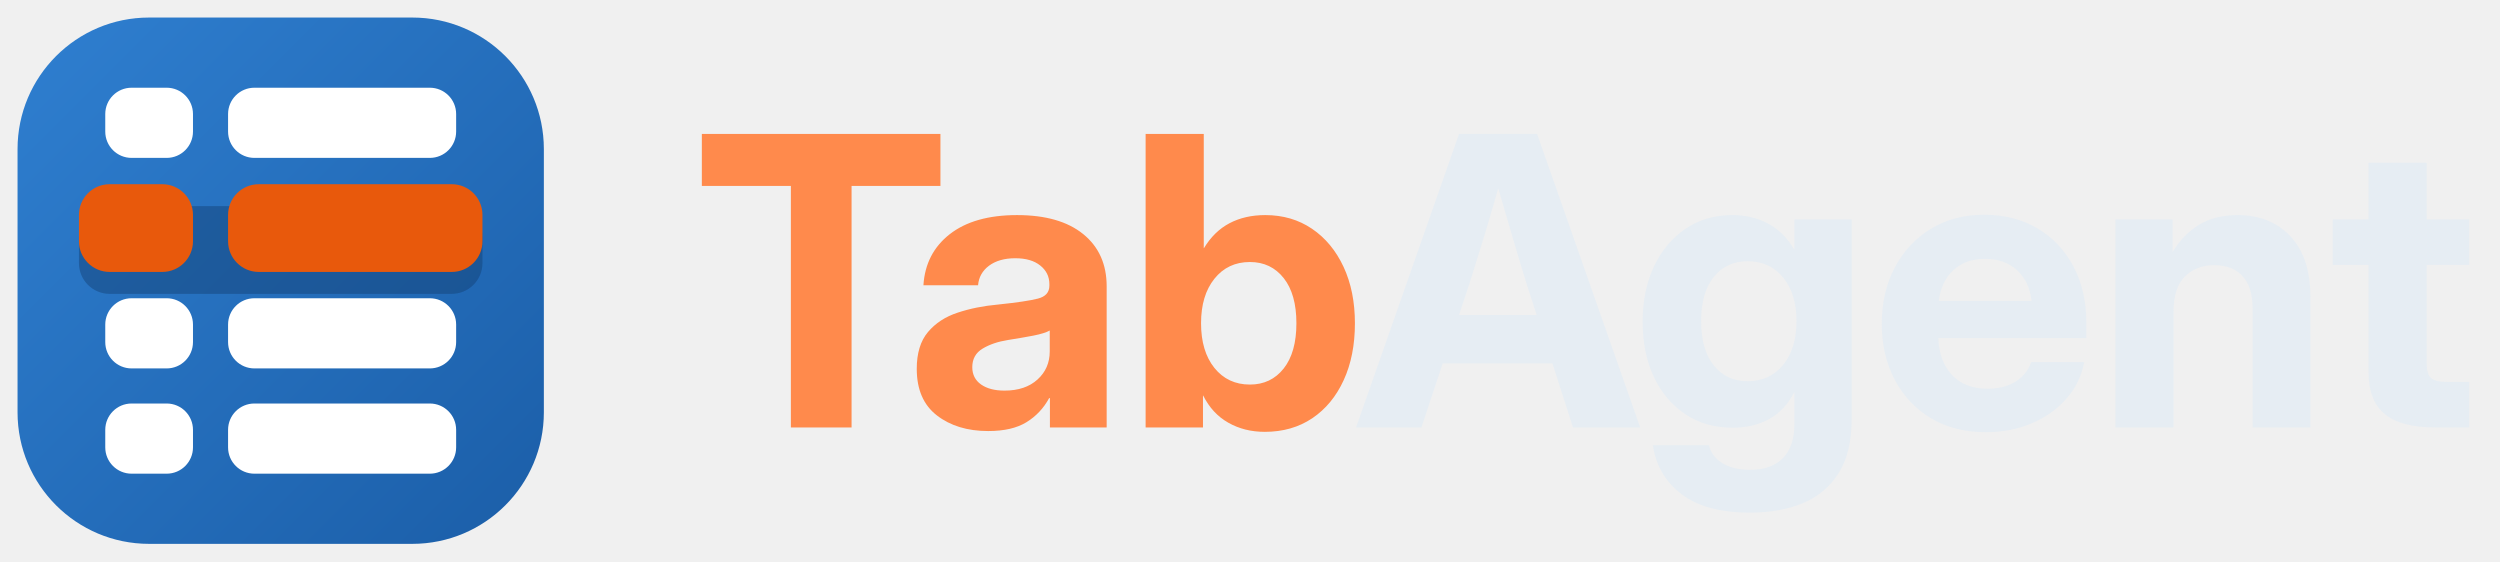
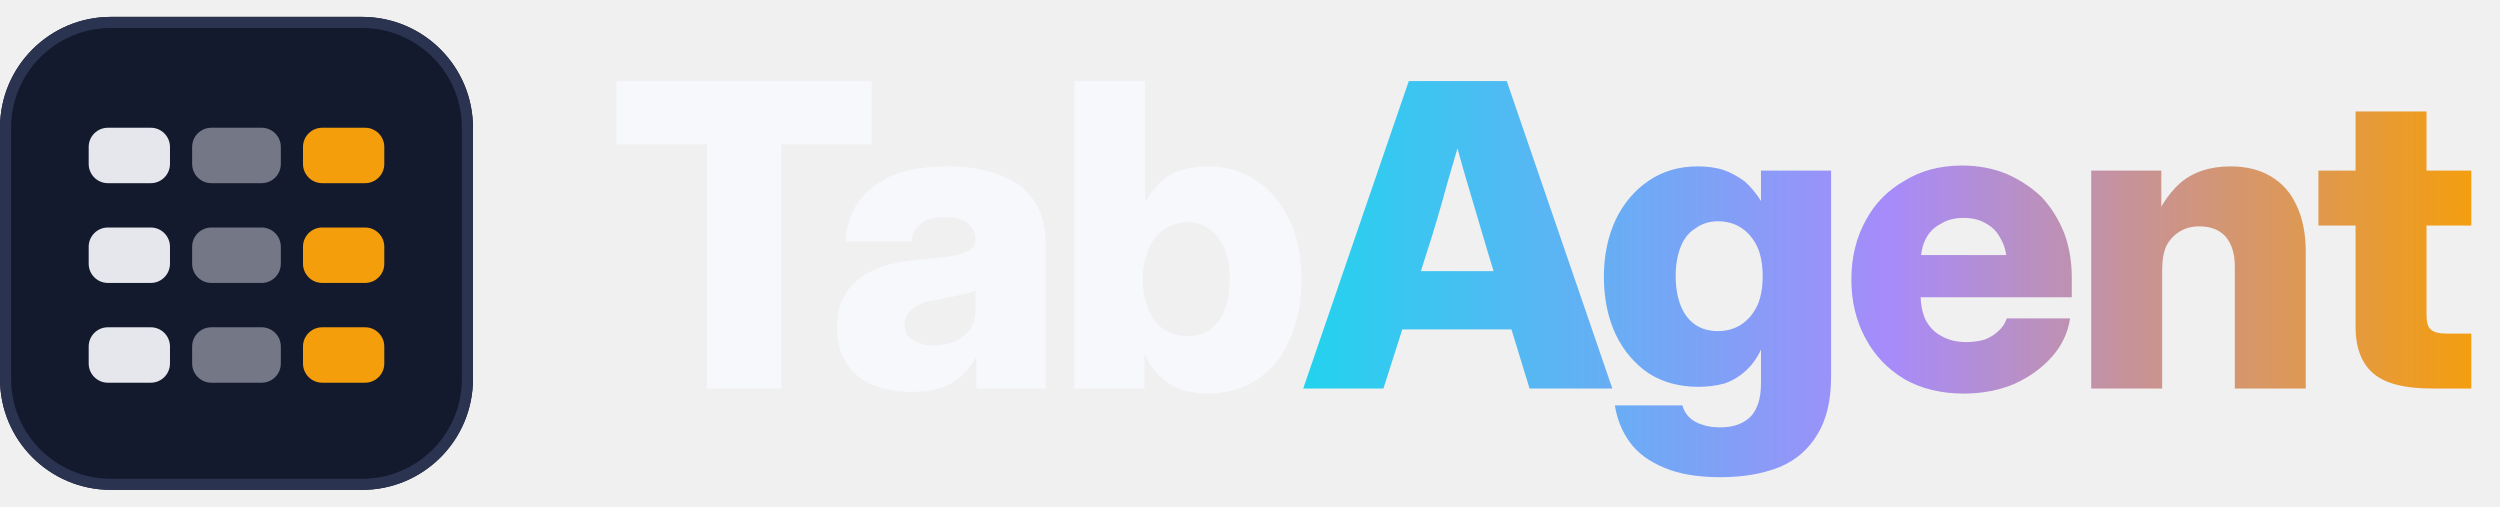
- <svg xmlns="http://www.w3.org/2000/svg" viewBox="0 0 285 64" width="285" height="64" role="img" aria-label="TabAgent">
+ <svg xmlns="http://www.w3.org/2000/svg" viewBox="0 0 296 60" width="296" height="60" role="img" aria-label="TabAgent">
  <defs>
-     <linearGradient id="wg" x1="0" y1="0" x2="1" y2="1">
-       <stop offset="0" stop-color="#2F7FD0" />
-       <stop offset="1" stop-color="#1B5EA8" />
+     <linearGradient id="wm-g" gradientUnits="userSpaceOnUse" x1="154.163" y1="0" x2="293.67" y2="0">
+       <stop offset="0" stop-color="#22D3EE" />
+       <stop offset="0.5" stop-color="#A78BFA" />
+       <stop offset="1" stop-color="#F59E0B" />
    </linearGradient>
  </defs>
-   <rect x="2" y="2" width="60" height="60" rx="15" fill="url(#wg)" />
-   <rect x="12" y="10" width="10" height="8" rx="3" fill="#FFFFFF" />
-   <rect x="26" y="10" width="26" height="8" rx="3" fill="#FFFFFF" />
-   <rect x="9" y="23.5" width="46" height="10" rx="3.5" fill="#123F73" fill-opacity="0.45" />
-   <rect x="9" y="21" width="13" height="10" rx="3.5" fill="#E8590C" />
-   <rect x="26" y="21" width="29" height="10" rx="3.5" fill="#E8590C" />
-   <rect x="12" y="34" width="10" height="8" rx="3" fill="#FFFFFF" />
-   <rect x="26" y="34" width="26" height="8" rx="3" fill="#FFFFFF" />
-   <rect x="12" y="46" width="10" height="8" rx="3" fill="#FFFFFF" />
-   <rect x="26" y="46" width="26" height="8" rx="3" fill="#FFFFFF" />
-   <path fill="#FF8A4C" d="M80.01 21.2V15.27H107.21V21.2H97.08V48.73H90.16V21.2ZM112.66 49.14Q109.11 49.14 106.81 47.36Q104.51 45.59 104.51 42.04Q104.51 39.37 105.79 37.85Q107.07 36.33 109.18 35.64Q111.29 34.94 113.76 34.72Q117.02 34.38 118.32 34.04Q119.63 33.71 119.63 32.56V32.4Q119.63 31.1 118.59 30.27Q117.56 29.44 115.74 29.44Q113.9 29.44 112.75 30.29Q111.61 31.15 111.5 32.52H105.27Q105.5 28.86 108.28 26.69Q111.07 24.52 115.94 24.52Q120.82 24.52 123.49 26.69Q126.16 28.86 126.16 32.65V48.73H119.69V45.39H119.6Q118.66 47.12 117.02 48.13Q115.38 49.14 112.66 49.14ZM114.51 44.53Q116.89 44.53 118.28 43.26Q119.67 42 119.67 40.06V37.68Q119.11 38 117.81 38.26Q116.5 38.51 114.91 38.76Q113.2 39.03 112.02 39.74Q110.84 40.45 110.84 41.86Q110.84 43.12 111.84 43.83Q112.84 44.53 114.51 44.53ZM144.19 49.23Q141.86 49.23 140.03 48.19Q138.2 47.16 137.16 45.09H137.14V48.73H130.6V15.27H137.23V28.29H137.25Q138.4 26.38 140.16 25.45Q141.92 24.52 144.24 24.52Q147.27 24.52 149.57 26.08Q151.87 27.64 153.17 30.43Q154.46 33.21 154.46 36.85Q154.46 40.56 153.18 43.34Q151.9 46.13 149.6 47.68Q147.29 49.23 144.19 49.23ZM142.49 43.84Q144.89 43.84 146.34 42.01Q147.79 40.18 147.79 36.85Q147.79 33.53 146.34 31.7Q144.89 29.87 142.49 29.87Q139.97 29.87 138.44 31.78Q136.92 33.68 136.92 36.85Q136.92 40.04 138.44 41.94Q139.97 43.84 142.49 43.84Z" />
-   <path fill="#E6EDF3" d="M154.59 48.73 166.33 15.27H175.23L186.98 48.73H179.32L176.98 41.43H164.47L162.04 48.73ZM166.33 35.91H175.18L174.06 32.45Q173.27 29.89 172.49 27.24Q171.7 24.59 170.8 21.47Q169.91 24.59 169.1 27.24Q168.29 29.89 167.48 32.45ZM199.5 58.44Q194.45 58.44 191.69 56.33Q188.92 54.21 188.43 50.75H194.81Q195.17 52.1 196.4 52.83Q197.64 53.56 199.5 53.56Q201.93 53.56 203.24 52.24Q204.56 50.91 204.56 48.35V44.71H204.54Q203.48 46.8 201.67 47.78Q199.86 48.76 197.53 48.76Q194.43 48.76 192.11 47.21Q189.8 45.66 188.53 42.95Q187.26 40.24 187.26 36.69Q187.26 33.12 188.55 30.38Q189.85 27.64 192.15 26.08Q194.45 24.52 197.48 24.52Q199.77 24.52 201.58 25.5Q203.39 26.47 204.54 28.45H204.56V25.01H211.09V47.81Q211.09 51.56 209.62 53.91Q208.15 56.26 205.55 57.35Q202.94 58.44 199.5 58.44ZM199.23 43.46Q201.75 43.46 203.28 41.59Q204.8 39.73 204.8 36.6Q204.8 33.5 203.28 31.64Q201.75 29.78 199.23 29.78Q196.83 29.78 195.38 31.56Q193.93 33.35 193.93 36.6Q193.93 39.88 195.38 41.67Q196.83 43.46 199.23 43.46ZM226.38 49.27Q222.79 49.27 220.13 47.68Q217.47 46.08 216 43.29Q214.52 40.49 214.52 36.9Q214.52 33.28 216.02 30.47Q217.51 27.67 220.14 26.07Q222.77 24.48 226.16 24.48Q229.66 24.48 232.28 26.04Q234.9 27.6 236.37 30.37Q237.84 33.15 237.84 36.76V38.54H220.97Q221.06 41.16 222.52 42.74Q223.98 44.31 226.59 44.31Q228.52 44.31 229.81 43.48Q231.1 42.65 231.55 41.28H237.59Q237.17 43.63 235.59 45.43Q234.02 47.23 231.64 48.25Q229.26 49.27 226.38 49.27ZM221.02 34.31H231.6Q231.35 32.09 229.94 30.8Q228.54 29.51 226.29 29.51Q224.07 29.51 222.68 30.8Q221.29 32.09 221.02 34.31ZM247.78 35.55V48.73H241.16V25.01H247.67V28.74Q248.88 26.72 250.7 25.62Q252.52 24.52 255.08 24.52Q258.86 24.52 261.13 26.96Q263.39 29.39 263.39 33.89V48.73H256.79V35.1Q256.79 32.72 255.65 31.47Q254.5 30.23 252.43 30.23Q250.39 30.23 249.09 31.51Q247.78 32.79 247.78 35.55ZM281.49 25.01V30.2H276.64V41.41Q276.64 42.62 277.12 43.08Q277.61 43.54 278.95 43.54H281.49V48.73H277.63Q273.72 48.73 271.87 47.21Q270.01 45.68 270.01 42.44V30.2H265.93V25.01H270.01V18.55H276.64V25.01Z" />
+   <g transform="translate(0 2) scale(0.875)">
+     <rect width="64" height="64" rx="15" fill="#141A2E" />
+     <rect x="0.75" y="0.75" width="62.5" height="62.5" rx="14.25" fill="none" stroke="#2A3350" stroke-width="1.5" />
+     <rect x="12" y="15" width="11" height="7.5" rx="2.6" fill="#F7F8FC" fill-opacity="0.92" />
+     <rect x="26" y="15" width="12" height="7.5" rx="2.6" fill="#F7F8FC" fill-opacity="0.42" />
+     <rect x="41" y="15" width="11" height="7.5" rx="2.6" fill="#F59E0B" fill-opacity="1" />
+     <rect x="12" y="28.5" width="11" height="7.5" rx="2.6" fill="#F7F8FC" fill-opacity="0.92" />
+     <rect x="26" y="28.5" width="12" height="7.5" rx="2.6" fill="#F7F8FC" fill-opacity="0.42" />
+     <rect x="41" y="28.5" width="11" height="7.5" rx="2.6" fill="#F59E0B" fill-opacity="1" />
+     <rect x="12" y="42" width="11" height="7.5" rx="2.6" fill="#F7F8FC" fill-opacity="0.92" />
+     <rect x="26" y="42" width="12" height="7.5" rx="2.6" fill="#F7F8FC" fill-opacity="0.42" />
+     <rect x="41" y="42" width="11" height="7.5" rx="2.6" fill="#F59E0B" fill-opacity="1" />
+   </g>
+   <path fill="#F7F8FC" d="M73 17.1L73 9.6L103.2 9.6L103.2 17.1L92.5 17.1L92.5 46L83.7 46L83.7 17.1ZM108 46.4Q105.4 46.4 103.4 45.6Q101.4 44.8 100.3 43.1Q99.1 41.4 99.1 38.8Q99.1 36.6 99.9 35.1Q100.7 33.7 102.1 32.7Q103.5 31.8 105.3 31.3Q107.1 30.9 109.2 30.7Q111.4 30.5 112.8 30.3Q114.2 30 114.8 29.6Q115.5 29.2 115.5 28.4L115.5 28.3Q115.5 27.5 115 26.9Q114.6 26.3 113.8 26Q113 25.7 111.9 25.7Q110.7 25.7 109.8 26Q109 26.4 108.5 27Q108 27.7 107.9 28.6L100.1 28.6Q100.3 25.8 101.7 23.8Q103.2 21.8 105.8 20.7Q108.4 19.7 112.2 19.7Q115 19.7 117.1 20.3Q119.3 20.9 120.8 22Q122.3 23.2 123 24.8Q123.8 26.5 123.8 28.6L123.8 46L115.6 46L115.6 42.4L115.5 42.4Q114.7 43.8 113.6 44.7Q112.6 45.6 111.2 46Q109.8 46.4 108 46.4ZM110.5 40.9Q111.9 40.9 113.1 40.4Q114.2 39.9 114.9 38.9Q115.5 38 115.5 36.7L115.5 34.4Q115.2 34.5 114.7 34.7Q114.3 34.8 113.7 34.9Q113.1 35.1 112.4 35.2Q111.7 35.3 111 35.5Q109.8 35.6 109 36Q108.1 36.4 107.6 37Q107.1 37.6 107.1 38.4Q107.1 39.2 107.5 39.8Q108 40.3 108.8 40.6Q109.5 40.9 110.5 40.9ZM143 46.6Q141.3 46.6 139.8 46.1Q138.4 45.6 137.3 44.5Q136.2 43.5 135.6 42L135.5 42L135.5 46L127.2 46L127.2 9.6L135.6 9.6L135.6 23.7L135.7 23.7Q136.5 22.3 137.6 21.4Q138.6 20.5 140 20.1Q141.4 19.7 143.1 19.7Q146.3 19.7 148.8 21.4Q151.3 23.1 152.7 26.1Q154.1 29.1 154.1 33.1Q154.1 37.1 152.7 40.2Q151.4 43.2 148.9 44.9Q146.4 46.6 143 46.6ZM140.6 39.8Q142.2 39.8 143.3 39Q144.4 38.2 145 36.7Q145.6 35.2 145.6 33.1Q145.6 31 145 29.5Q144.4 28 143.3 27.2Q142.2 26.3 140.6 26.3Q139.1 26.3 137.8 27.2Q136.6 28 136 29.5Q135.3 31 135.3 33.1Q135.3 35.1 136 36.6Q136.6 38.2 137.8 39Q139.1 39.8 140.6 39.8Z" />
+   <path fill="url(#wm-g)" d="M154.3 46L166.8 9.6L178.4 9.6L190.9 46L181.1 46L176.2 30Q175 26 173.8 21.9Q172.6 17.9 171.4 13.1L173.8 13.1Q172.5 17.9 171.3 21.9Q170.2 26 168.9 30L163.8 46ZM162.9 39L162.9 32.1L182.4 32.1L182.4 39ZM203.7 56.5Q199.7 56.5 197.1 55.4Q194.4 54.3 193 52.4Q191.6 50.5 191.2 48L199.2 48Q199.4 48.8 200 49.4Q200.6 50 201.6 50.3Q202.5 50.6 203.7 50.6Q206 50.6 207.3 49.3Q208.5 48 208.5 45.4L208.5 41.4L208.5 41.4Q207.8 42.9 206.7 43.9Q205.6 44.9 204.2 45.4Q202.7 45.8 201.1 45.8Q197.7 45.8 195.2 44.2Q192.7 42.5 191.3 39.6Q189.9 36.6 189.9 32.8Q189.9 29 191.3 26Q192.7 23.1 195.2 21.4Q197.7 19.7 201 19.7Q202.7 19.7 204 20.1Q205.4 20.6 206.6 21.5Q207.7 22.5 208.5 23.8L208.5 23.8L208.5 20.2L216.8 20.2L216.8 44.6Q216.8 48.8 215.2 51.4Q213.6 54.1 210.7 55.3Q207.7 56.5 203.7 56.5ZM203.4 39.2Q205 39.2 206.2 38.4Q207.4 37.6 208.1 36.1Q208.7 34.7 208.7 32.7Q208.7 30.7 208.1 29.3Q207.4 27.8 206.2 27Q205 26.2 203.4 26.2Q201.9 26.2 200.8 27Q199.6 27.7 199 29.2Q198.4 30.7 198.4 32.7Q198.4 34.7 199 36.2Q199.6 37.7 200.8 38.5Q201.9 39.2 203.4 39.2ZM232.5 46.6Q228.5 46.6 225.5 44.9Q222.5 43.1 220.9 40.1Q219.2 37 219.2 33.1Q219.2 29.2 220.9 26.1Q222.5 23.1 225.5 21.4Q228.4 19.6 232.3 19.6Q235.2 19.6 237.6 20.6Q239.9 21.6 241.7 23.3Q243.4 25.1 244.4 27.6Q245.3 30 245.3 32.9L245.3 35.2L221.9 35.2L221.9 30.2L241.4 30.2L237.6 31.2Q237.6 29.5 236.9 28.3Q236.3 27.1 235.2 26.5Q234.1 25.8 232.5 25.8Q230.9 25.8 229.8 26.5Q228.6 27.1 228 28.3Q227.4 29.5 227.4 31.2L227.4 34.9Q227.4 36.6 228 37.9Q228.7 39.2 229.9 39.8Q231.1 40.5 232.8 40.5Q234 40.5 235 40.2Q236 39.8 236.6 39.2Q237.3 38.6 237.6 37.7L245.1 37.7Q244.7 40.3 242.9 42.3Q241.1 44.3 238.4 45.5Q235.7 46.6 232.5 46.6ZM256 32L256 46L247.6 46L247.6 20.2L255.9 20.2L255.9 27.1L254.7 27.1Q255.9 23.7 258.1 21.7Q260.4 19.7 264.1 19.7Q266.9 19.7 268.9 20.9Q270.9 22.1 271.9 24.3Q273 26.6 273 29.8L273 46L264.6 46L264.6 31.5Q264.6 29.3 263.5 28Q262.4 26.8 260.4 26.8Q259.1 26.8 258.1 27.4Q257.1 28 256.5 29.1Q256 30.2 256 32ZM292.6 20.2L292.6 26.7L274.5 26.7L274.5 20.2ZM278.9 13.2L287.3 13.2L287.3 37.3Q287.3 38.6 287.8 39Q288.3 39.5 289.7 39.5Q290.4 39.5 291.3 39.5Q292.2 39.5 292.6 39.5L292.6 46Q292 46 290.6 46Q289.3 46 287.9 46Q283.2 46 281.1 44.3Q278.9 42.5 278.9 38.7Z" />
</svg>
